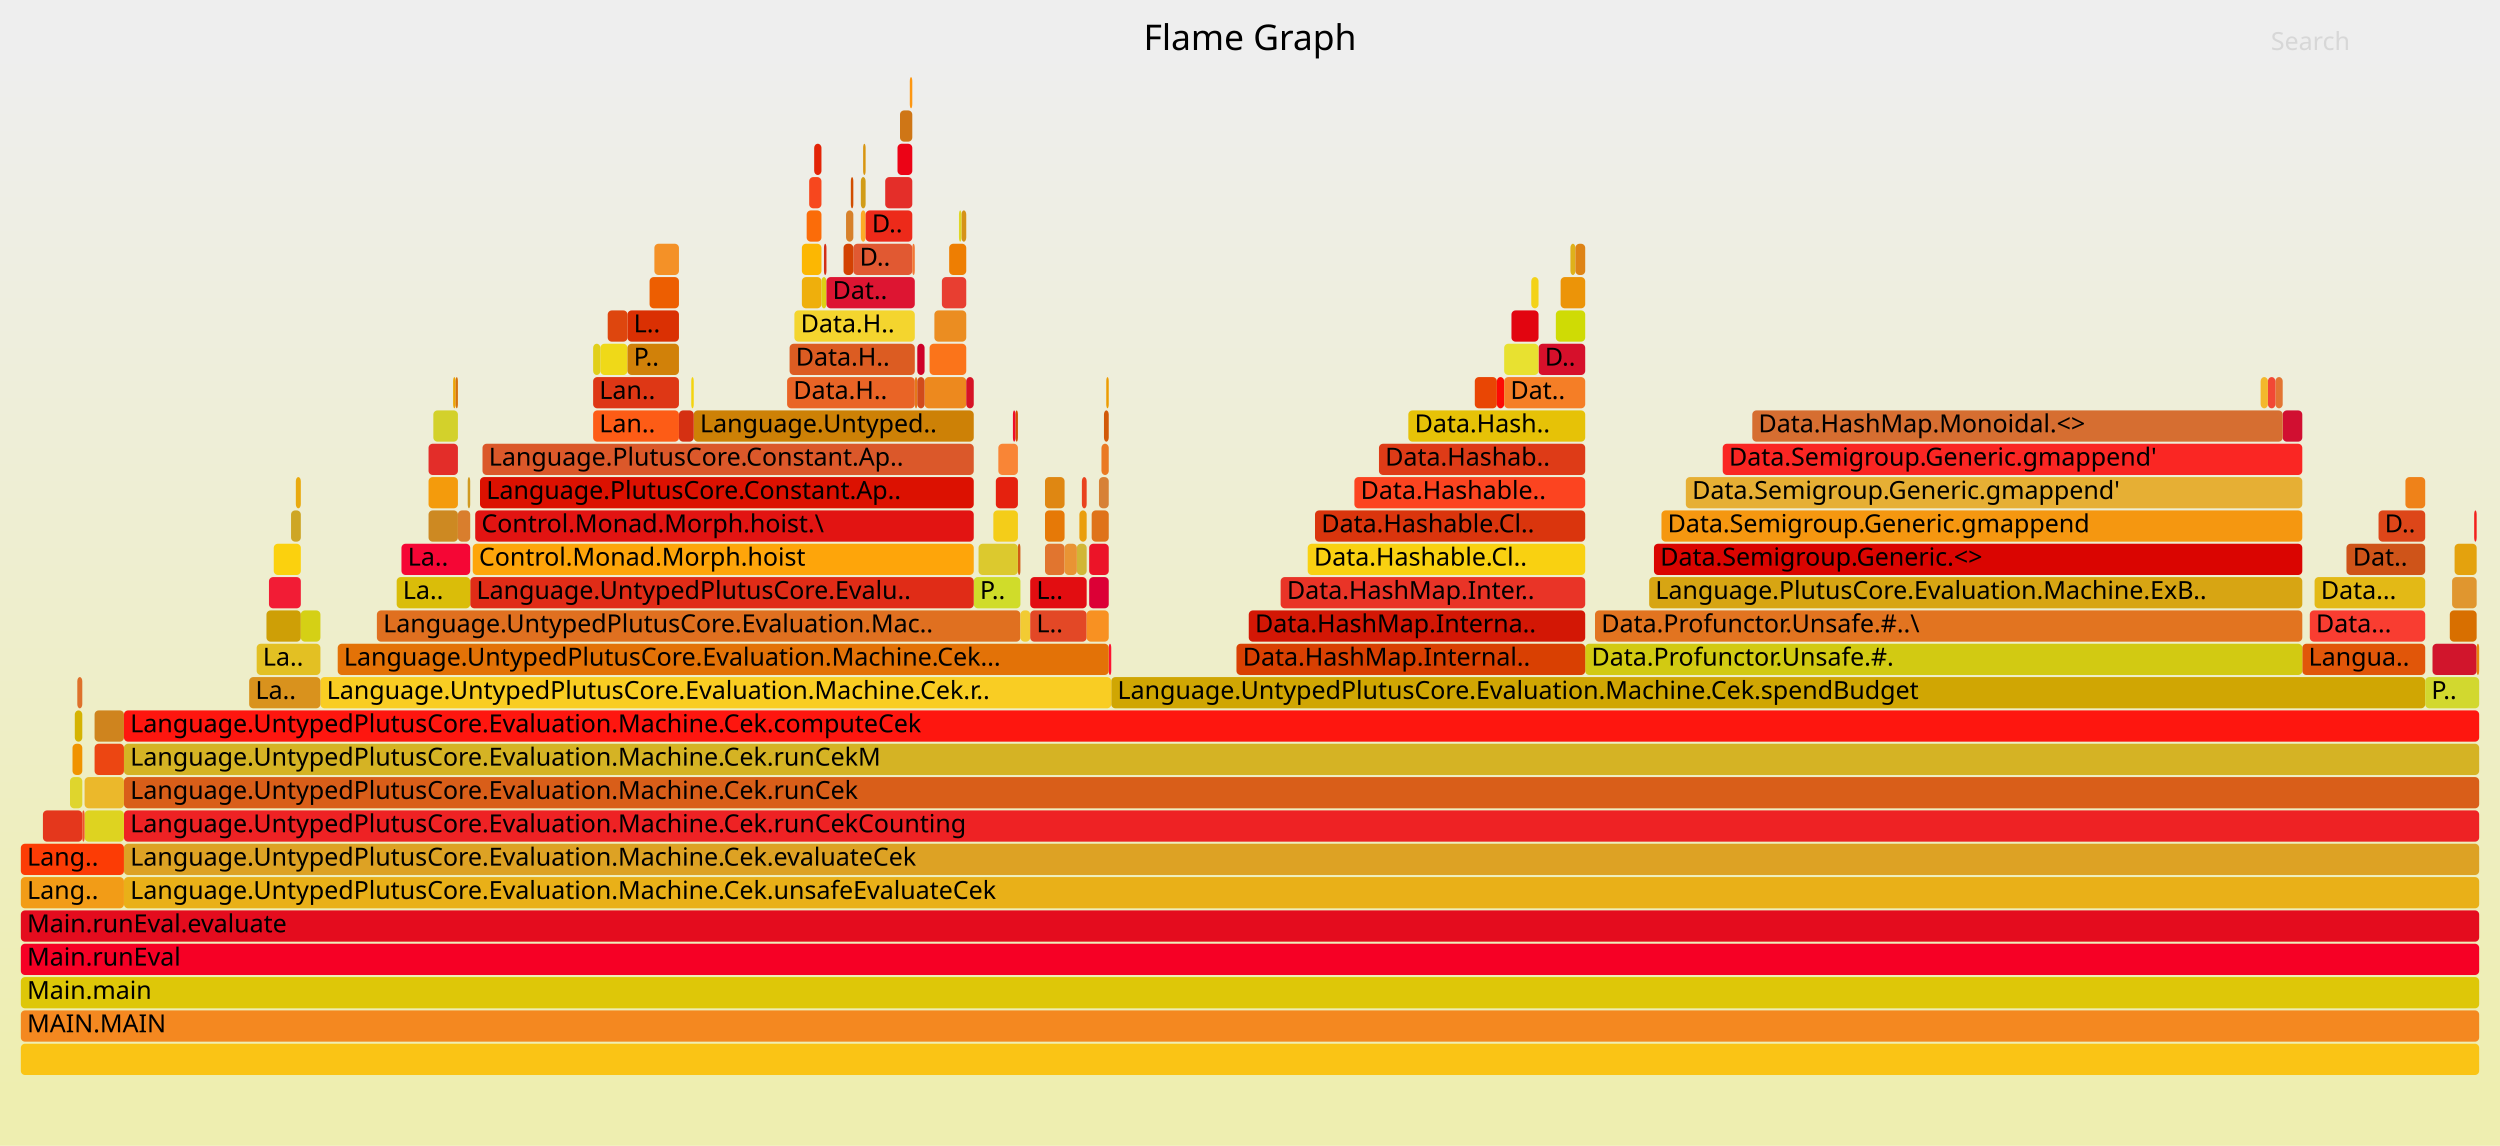
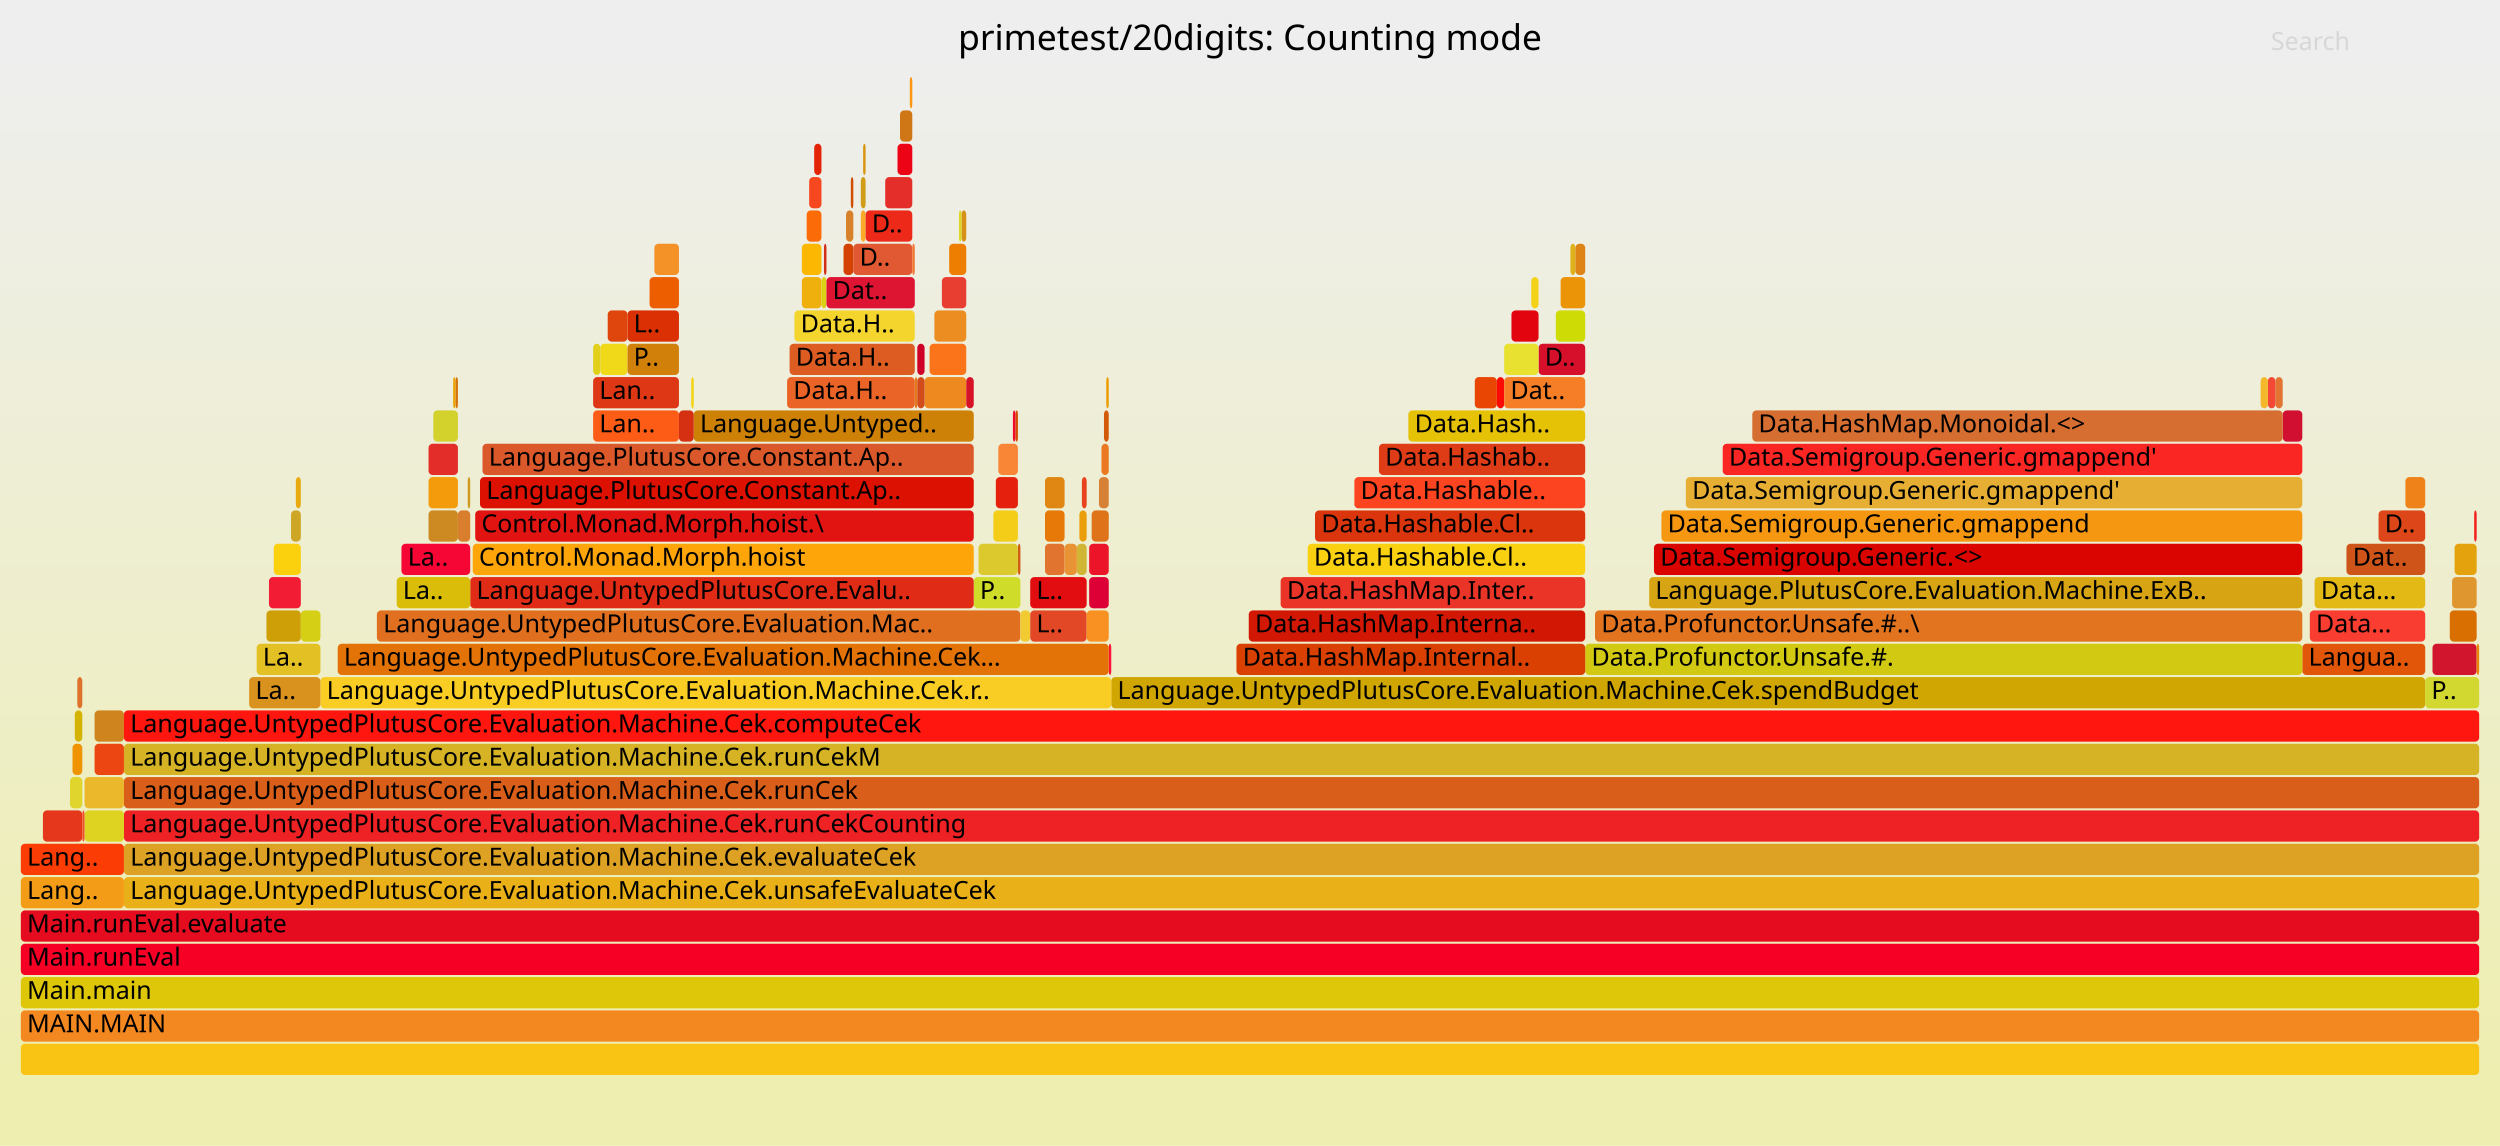
<svg xmlns="http://www.w3.org/2000/svg" version="1.1" width="1200" height="550" viewBox="0 0 1200 550">
  <defs>
    <linearGradient id="background" y1="0" y2="1" x1="0" x2="0">
      <stop stop-color="#eeeeee" offset="5%" />
      <stop stop-color="#eeeeb0" offset="95%" />
    </linearGradient>
  </defs>
  <style type="text/css">
	.func_g:hover { stroke:black; stroke-width:0.5; cursor:pointer; }
</style>
  <rect x="0.0" y="0" width="1200.0" height="550.0" fill="url(#background)" />
-   <text text-anchor="middle" x="600.00" y="24" font-size="17" font-family="Verdana" fill="rgb(0,0,0)">Flame Graph</text>
+   <text text-anchor="middle" x="600.00" y="24" font-size="17" font-family="Verdana" fill="rgb(0,0,0)">primetest/20digits: Counting mode</text>
  <text text-anchor="" x="10.00" y="533" font-size="12" font-family="Verdana" fill="rgb(0,0,0)" id="details"> </text>
  <text text-anchor="" x="10.00" y="24" font-size="12" font-family="Verdana" fill="rgb(0,0,0)" id="unzoom" style="opacity:0.0;cursor:pointer">Reset Zoom</text>
  <text text-anchor="" x="1090.00" y="24" font-size="12" font-family="Verdana" fill="rgb(0,0,0)" id="search" style="opacity:0.1;cursor:pointer">Search</text>
  <text text-anchor="" x="1090.00" y="533" font-size="12" font-family="Verdana" fill="rgb(0,0,0)" id="matched"> </text>
  <g class="func_g">
    <rect x="793.9" y="261" width="311.2" height="15.0" fill="rgb(218,5,1)" rx="2" ry="2" />
    <text text-anchor="" x="796.92" y="271.5" font-size="12" font-family="Verdana" fill="rgb(0,0,0)">Data.Semigroup.Generic.&lt;&gt;</text>
  </g>
  <g class="func_g">
    <rect x="379.0" y="165" width="60.1" height="15.0" fill="rgb(220,92,34)" rx="2" ry="2" />
    <text text-anchor="" x="381.97" y="175.5" font-size="12" font-family="Verdana" fill="rgb(0,0,0)">Data.H..</text>
  </g>
  <g class="func_g">
    <rect x="333.0" y="197" width="134.4" height="15.0" fill="rgb(205,129,6)" rx="2" ry="2" />
    <text text-anchor="" x="336.00" y="207.5" font-size="12" font-family="Verdana" fill="rgb(0,0,0)">Language.Untyped..</text>
  </g>
  <g class="func_g">
    <rect x="205.7" y="245" width="14.1" height="15.0" fill="rgb(205,137,34)" rx="2" ry="2" />
    <text text-anchor="" x="208.68" y="255.5" font-size="12" font-family="Verdana" fill="rgb(0,0,0)" />
  </g>
  <g class="func_g">
    <rect x="381.3" y="149" width="57.8" height="15.0" fill="rgb(244,213,46)" rx="2" ry="2" />
    <text text-anchor="" x="384.33" y="159.5" font-size="12" font-family="Verdana" fill="rgb(0,0,0)">Data.H..</text>
  </g>
  <g class="func_g">
    <rect x="35.9" y="341" width="3.6" height="15.0" fill="rgb(213,179,2)" rx="2" ry="2" />
    <text text-anchor="" x="38.93" y="351.5" font-size="12" font-family="Verdana" fill="rgb(0,0,0)" />
  </g>
  <g class="func_g">
    <rect x="388.4" y="85" width="5.9" height="15.0" fill="rgb(247,71,30)" rx="2" ry="2" />
    <text text-anchor="" x="391.40" y="95.5" font-size="12" font-family="Verdana" fill="rgb(0,0,0)" />
  </g>
  <g class="func_g">
    <rect x="533.4" y="325" width="630.7" height="15.0" fill="rgb(208,166,3)" rx="2" ry="2" />
    <text text-anchor="" x="536.40" y="335.5" font-size="12" font-family="Verdana" fill="rgb(0,0,0)">Language.UntypedPlutusCore.Evaluation.Machine.Cek.spendBudget</text>
  </g>
  <g class="func_g">
    <rect x="488.6" y="261" width="1.2" height="15.0" fill="rgb(209,92,21)" rx="2" ry="2" />
    <text text-anchor="" x="491.60" y="271.5" font-size="12" font-family="Verdana" fill="rgb(0,0,0)" />
  </g>
  <g class="func_g">
    <rect x="180.9" y="293" width="308.9" height="15.0" fill="rgb(224,112,32)" rx="2" ry="2" />
    <text text-anchor="" x="183.93" y="303.5" font-size="12" font-family="Verdana" fill="rgb(0,0,0)">Language.UntypedPlutusCore.Evaluation.Mac..</text>
  </g>
  <g class="func_g">
    <rect x="1105.1" y="309" width="59.0" height="15.0" fill="rgb(225,86,9)" rx="2" ry="2" />
    <text text-anchor="" x="1108.12" y="319.5" font-size="12" font-family="Verdana" fill="rgb(0,0,0)">Langua..</text>
  </g>
  <g class="func_g">
    <rect x="1095.7" y="197" width="9.4" height="15.0" fill="rgb(209,15,49)" rx="2" ry="2" />
    <text text-anchor="" x="1098.69" y="207.5" font-size="12" font-family="Verdana" fill="rgb(0,0,0)" />
  </g>
  <g class="func_g">
    <rect x="406.1" y="101" width="3.5" height="15.0" fill="rgb(215,129,43)" rx="2" ry="2" />
    <text text-anchor="" x="409.08" y="111.5" font-size="12" font-family="Verdana" fill="rgb(0,0,0)" />
  </g>
  <g class="func_g">
    <rect x="395.5" y="117" width="1.2" height="15.0" fill="rgb(211,47,23)" rx="2" ry="2" />
    <text text-anchor="" x="398.47" y="127.5" font-size="12" font-family="Verdana" fill="rgb(0,0,0)" />
  </g>
  <g class="func_g">
    <rect x="529.9" y="197" width="2.3" height="15.0" fill="rgb(210,89,8)" rx="2" ry="2" />
    <text text-anchor="" x="532.86" y="207.5" font-size="12" font-family="Verdana" fill="rgb(0,0,0)" />
  </g>
  <g class="func_g">
    <rect x="59.5" y="357" width="1130.5" height="15.0" fill="rgb(213,179,36)" rx="2" ry="2" />
    <text text-anchor="" x="62.51" y="367.5" font-size="12" font-family="Verdana" fill="rgb(0,0,0)">Language.UntypedPlutusCore.Evaluation.Machine.Cek.runCekM</text>
  </g>
  <g class="func_g">
    <rect x="797.5" y="245" width="307.6" height="15.0" fill="rgb(245,151,16)" rx="2" ry="2" />
    <text text-anchor="" x="800.45" y="255.5" font-size="12" font-family="Verdana" fill="rgb(0,0,0)">Data.Semigroup.Generic.gmappend</text>
  </g>
  <g class="func_g">
    <rect x="841.1" y="197" width="254.6" height="15.0" fill="rgb(214,110,49)" rx="2" ry="2" />
    <text text-anchor="" x="844.07" y="207.5" font-size="12" font-family="Verdana" fill="rgb(0,0,0)">Data.HashMap.Monoidal.&lt;&gt;</text>
  </g>
  <g class="func_g">
    <rect x="432.0" y="53" width="5.9" height="15.0" fill="rgb(207,118,22)" rx="2" ry="2" />
    <text text-anchor="" x="435.02" y="63.5" font-size="12" font-family="Verdana" fill="rgb(0,0,0)" />
  </g>
  <g class="func_g">
    <rect x="1178.2" y="261" width="10.6" height="15.0" fill="rgb(228,162,13)" rx="2" ry="2" />
    <text text-anchor="" x="1181.21" y="271.5" font-size="12" font-family="Verdana" fill="rgb(0,0,0)" />
  </g>
  <g class="func_g">
    <rect x="749.1" y="133" width="11.8" height="15.0" fill="rgb(236,148,8)" rx="2" ry="2" />
    <text text-anchor="" x="752.12" y="143.5" font-size="12" font-family="Verdana" fill="rgb(0,0,0)" />
  </g>
  <g class="func_g">
    <rect x="127.9" y="293" width="16.5" height="15.0" fill="rgb(206,159,6)" rx="2" ry="2" />
    <text text-anchor="" x="130.88" y="303.5" font-size="12" font-family="Verdana" fill="rgb(0,0,0)" />
  </g>
  <g class="func_g">
    <rect x="1175.9" y="293" width="12.9" height="15.0" fill="rgb(216,111,0)" rx="2" ry="2" />
    <text text-anchor="" x="1178.85" y="303.5" font-size="12" font-family="Verdana" fill="rgb(0,0,0)" />
  </g>
  <g class="func_g">
    <rect x="531.0" y="181" width="1.2" height="15.0" fill="rgb(236,156,2)" rx="2" ry="2" />
    <text text-anchor="" x="534.04" y="191.5" font-size="12" font-family="Verdana" fill="rgb(0,0,0)" />
  </g>
  <g class="func_g">
    <rect x="231.6" y="213" width="235.8" height="15.0" fill="rgb(219,88,42)" rx="2" ry="2" />
    <text text-anchor="" x="234.62" y="223.5" font-size="12" font-family="Verdana" fill="rgb(0,0,0)">Language.PlutusCore.Constant.Ap..</text>
  </g>
  <g class="func_g">
    <rect x="123.2" y="309" width="30.6" height="15.0" fill="rgb(227,192,35)" rx="2" ry="2" />
    <text text-anchor="" x="126.17" y="319.5" font-size="12" font-family="Verdana" fill="rgb(0,0,0)">La..</text>
  </g>
  <g class="func_g">
    <rect x="331.8" y="181" width="1.2" height="15.0" fill="rgb(243,212,15)" rx="2" ry="2" />
    <text text-anchor="" x="334.82" y="191.5" font-size="12" font-family="Verdana" fill="rgb(0,0,0)" />
  </g>
  <g class="func_g">
    <rect x="208.0" y="197" width="11.8" height="15.0" fill="rgb(211,209,43)" rx="2" ry="2" />
    <text text-anchor="" x="211.04" y="207.5" font-size="12" font-family="Verdana" fill="rgb(0,0,0)" />
  </g>
  <g class="func_g">
    <rect x="1164.1" y="325" width="25.9" height="15.0" fill="rgb(210,216,47)" rx="2" ry="2" />
    <text text-anchor="" x="1167.07" y="335.5" font-size="12" font-family="Verdana" fill="rgb(0,0,0)">P..</text>
  </g>
  <g class="func_g">
    <rect x="753.8" y="117" width="2.4" height="15.0" fill="rgb(223,177,26)" rx="2" ry="2" />
    <text text-anchor="" x="756.84" y="127.5" font-size="12" font-family="Verdana" fill="rgb(0,0,0)" />
  </g>
  <g class="func_g">
    <rect x="409.6" y="117" width="28.3" height="15.0" fill="rgb(225,89,50)" rx="2" ry="2" />
    <text text-anchor="" x="412.62" y="127.5" font-size="12" font-family="Verdana" fill="rgb(0,0,0)">D..</text>
  </g>
  <g class="func_g">
    <rect x="501.6" y="261" width="9.4" height="15.0" fill="rgb(225,117,47)" rx="2" ry="2" />
    <text text-anchor="" x="504.57" y="271.5" font-size="12" font-family="Verdana" fill="rgb(0,0,0)" />
  </g>
  <g class="func_g">
    <rect x="40.6" y="373" width="18.9" height="15.0" fill="rgb(235,184,43)" rx="2" ry="2" />
    <text text-anchor="" x="43.65" y="383.5" font-size="12" font-family="Verdana" fill="rgb(0,0,0)" />
  </g>
  <g class="func_g">
    <rect x="224.5" y="229" width="1.2" height="15.0" fill="rgb(208,154,32)" rx="2" ry="2" />
    <text text-anchor="" x="227.55" y="239.5" font-size="12" font-family="Verdana" fill="rgb(0,0,0)" />
  </g>
  <g class="func_g">
    <rect x="1108.7" y="293" width="55.4" height="15.0" fill="rgb(249,61,49)" rx="2" ry="2" />
    <text text-anchor="" x="1111.66" y="303.5" font-size="12" font-family="Verdana" fill="rgb(0,0,0)">Data...</text>
  </g>
  <g class="func_g">
    <rect x="59.5" y="389" width="1130.5" height="15.0" fill="rgb(238,34,36)" rx="2" ry="2" />
    <text text-anchor="" x="62.51" y="399.5" font-size="12" font-family="Verdana" fill="rgb(0,0,0)">Language.UntypedPlutusCore.Evaluation.Machine.Cek.runCekCounting</text>
  </g>
  <g class="func_g">
    <rect x="461.5" y="101" width="2.3" height="15.0" fill="rgb(214,146,24)" rx="2" ry="2" />
    <text text-anchor="" x="464.49" y="111.5" font-size="12" font-family="Verdana" fill="rgb(0,0,0)" />
  </g>
  <g class="func_g">
    <rect x="439.1" y="181" width="1.2" height="15.0" fill="rgb(228,120,26)" rx="2" ry="2" />
    <text text-anchor="" x="442.09" y="191.5" font-size="12" font-family="Verdana" fill="rgb(0,0,0)" />
  </g>
  <g class="func_g">
    <rect x="413.2" y="101" width="2.3" height="15.0" fill="rgb(252,171,40)" rx="2" ry="2" />
    <text text-anchor="" x="416.16" y="111.5" font-size="12" font-family="Verdana" fill="rgb(0,0,0)" />
  </g>
  <g class="func_g">
    <rect x="415.5" y="101" width="22.4" height="15.0" fill="rgb(237,42,26)" rx="2" ry="2" />
    <text text-anchor="" x="418.51" y="111.5" font-size="12" font-family="Verdana" fill="rgb(0,0,0)">D..</text>
  </g>
  <g class="func_g">
    <rect x="230.4" y="229" width="237.0" height="15.0" fill="rgb(220,17,1)" rx="2" ry="2" />
    <text text-anchor="" x="233.44" y="239.5" font-size="12" font-family="Verdana" fill="rgb(0,0,0)">Language.PlutusCore.Constant.Ap..</text>
  </g>
  <g class="func_g">
    <rect x="443.8" y="181" width="20.0" height="15.0" fill="rgb(237,137,30)" rx="2" ry="2" />
    <text text-anchor="" x="446.81" y="191.5" font-size="12" font-family="Verdana" fill="rgb(0,0,0)" />
  </g>
  <g class="func_g">
    <rect x="20.6" y="389" width="18.9" height="15.0" fill="rgb(228,55,28)" rx="2" ry="2" />
    <text text-anchor="" x="23.61" y="399.5" font-size="12" font-family="Verdana" fill="rgb(0,0,0)" />
  </g>
  <g class="func_g">
    <rect x="522.8" y="277" width="9.4" height="15.0" fill="rgb(220,0,54)" rx="2" ry="2" />
    <text text-anchor="" x="525.79" y="287.5" font-size="12" font-family="Verdana" fill="rgb(0,0,0)" />
  </g>
  <g class="func_g">
    <rect x="384.9" y="133" width="9.4" height="15.0" fill="rgb(239,175,12)" rx="2" ry="2" />
    <text text-anchor="" x="387.87" y="143.5" font-size="12" font-family="Verdana" fill="rgb(0,0,0)" />
  </g>
  <g class="func_g">
    <rect x="228.1" y="245" width="239.3" height="15.0" fill="rgb(226,20,18)" rx="2" ry="2" />
    <text text-anchor="" x="231.08" y="255.5" font-size="12" font-family="Verdana" fill="rgb(0,0,0)">Control.Monad.Morph.hoist.\</text>
  </g>
  <g class="func_g">
    <rect x="1092.2" y="181" width="3.5" height="15.0" fill="rgb(227,117,50)" rx="2" ry="2" />
    <text text-anchor="" x="1095.16" y="191.5" font-size="12" font-family="Verdana" fill="rgb(0,0,0)" />
  </g>
  <g class="func_g">
    <rect x="384.9" y="117" width="9.4" height="15.0" fill="rgb(252,183,2)" rx="2" ry="2" />
    <text text-anchor="" x="387.87" y="127.5" font-size="12" font-family="Verdana" fill="rgb(0,0,0)" />
  </g>
  <g class="func_g">
    <rect x="487.4" y="197" width="1.2" height="15.0" fill="rgb(210,75,1)" rx="2" ry="2" />
    <text text-anchor="" x="490.42" y="207.5" font-size="12" font-family="Verdana" fill="rgb(0,0,0)" />
  </g>
  <g class="func_g">
    <rect x="1167.6" y="309" width="21.2" height="15.0" fill="rgb(209,21,44)" rx="2" ry="2" />
    <text text-anchor="" x="1170.60" y="319.5" font-size="12" font-family="Verdana" fill="rgb(0,0,0)" />
  </g>
  <g class="func_g">
    <rect x="436.7" y="37" width="1.2" height="15.0" fill="rgb(253,151,18)" rx="2" ry="2" />
    <text text-anchor="" x="439.73" y="47.5" font-size="12" font-family="Verdana" fill="rgb(0,0,0)" />
  </g>
  <g class="func_g">
    <rect x="707.9" y="181" width="10.6" height="15.0" fill="rgb(233,70,4)" rx="2" ry="2" />
    <text text-anchor="" x="710.86" y="191.5" font-size="12" font-family="Verdana" fill="rgb(0,0,0)" />
  </g>
  <g class="func_g">
    <rect x="10.0" y="469" width="1180.0" height="15.0" fill="rgb(222,199,8)" rx="2" ry="2" />
    <text text-anchor="" x="13.00" y="479.5" font-size="12" font-family="Verdana" fill="rgb(0,0,0)">Main.main</text>
  </g>
  <g class="func_g">
    <rect x="791.6" y="277" width="313.5" height="15.0" fill="rgb(215,165,19)" rx="2" ry="2" />
    <text text-anchor="" x="794.56" y="287.5" font-size="12" font-family="Verdana" fill="rgb(0,0,0)">Language.PlutusCore.Evaluation.Machine.ExB..</text>
  </g>
  <g class="func_g">
    <rect x="738.5" y="165" width="22.4" height="15.0" fill="rgb(214,16,43)" rx="2" ry="2" />
    <text text-anchor="" x="741.51" y="175.5" font-size="12" font-family="Verdana" fill="rgb(0,0,0)">D..</text>
  </g>
  <g class="func_g">
    <rect x="676.0" y="197" width="84.9" height="15.0" fill="rgb(230,194,7)" rx="2" ry="2" />
    <text text-anchor="" x="679.03" y="207.5" font-size="12" font-family="Verdana" fill="rgb(0,0,0)">Data.Hash..</text>
  </g>
  <g class="func_g">
    <rect x="288.2" y="165" width="13.0" height="15.0" fill="rgb(239,217,24)" rx="2" ry="2" />
    <text text-anchor="" x="291.20" y="175.5" font-size="12" font-family="Verdana" fill="rgb(0,0,0)" />
  </g>
  <g class="func_g">
    <rect x="1187.6" y="245" width="1.2" height="15.0" fill="rgb(243,32,29)" rx="2" ry="2" />
    <text text-anchor="" x="1190.64" y="255.5" font-size="12" font-family="Verdana" fill="rgb(0,0,0)" />
  </g>
  <g class="func_g">
    <rect x="528.7" y="213" width="3.5" height="15.0" fill="rgb(234,121,34)" rx="2" ry="2" />
    <text text-anchor="" x="531.68" y="223.5" font-size="12" font-family="Verdana" fill="rgb(0,0,0)" />
  </g>
  <g class="func_g">
    <rect x="516.9" y="261" width="4.7" height="15.0" fill="rgb(209,182,54)" rx="2" ry="2" />
    <text text-anchor="" x="519.89" y="271.5" font-size="12" font-family="Verdana" fill="rgb(0,0,0)" />
  </g>
  <g class="func_g">
    <rect x="1188.8" y="309" width="1.2" height="15.0" fill="rgb(232,134,11)" rx="2" ry="2" />
    <text text-anchor="" x="1191.82" y="319.5" font-size="12" font-family="Verdana" fill="rgb(0,0,0)" />
  </g>
  <g class="func_g">
    <rect x="532.2" y="309" width="1.2" height="15.0" fill="rgb(254,18,50)" rx="2" ry="2" />
    <text text-anchor="" x="535.22" y="319.5" font-size="12" font-family="Verdana" fill="rgb(0,0,0)" />
  </g>
  <g class="func_g">
    <rect x="413.2" y="85" width="2.3" height="15.0" fill="rgb(209,156,24)" rx="2" ry="2" />
    <text text-anchor="" x="416.16" y="95.5" font-size="12" font-family="Verdana" fill="rgb(0,0,0)" />
  </g>
  <g class="func_g">
    <rect x="408.4" y="85" width="1.2" height="15.0" fill="rgb(209,78,0)" rx="2" ry="2" />
    <text text-anchor="" x="411.44" y="95.5" font-size="12" font-family="Verdana" fill="rgb(0,0,0)" />
  </g>
  <g class="func_g">
    <rect x="1177.0" y="277" width="11.8" height="15.0" fill="rgb(224,150,47)" rx="2" ry="2" />
    <text text-anchor="" x="1180.03" y="287.5" font-size="12" font-family="Verdana" fill="rgb(0,0,0)" />
  </g>
  <g class="func_g">
    <rect x="33.6" y="373" width="5.9" height="15.0" fill="rgb(223,213,45)" rx="2" ry="2" />
    <text text-anchor="" x="36.58" y="383.5" font-size="12" font-family="Verdana" fill="rgb(0,0,0)" />
  </g>
  <g class="func_g">
    <rect x="10.0" y="421" width="49.5" height="15.0" fill="rgb(242,156,23)" rx="2" ry="2" />
    <text text-anchor="" x="13.00" y="431.5" font-size="12" font-family="Verdana" fill="rgb(0,0,0)">Lang..</text>
  </g>
  <g class="func_g">
    <rect x="467.4" y="277" width="22.4" height="15.0" fill="rgb(208,220,42)" rx="2" ry="2" />
    <text text-anchor="" x="470.38" y="287.5" font-size="12" font-family="Verdana" fill="rgb(0,0,0)">P..</text>
  </g>
  <g class="func_g">
    <rect x="489.8" y="293" width="4.7" height="15.0" fill="rgb(242,203,51)" rx="2" ry="2" />
    <text text-anchor="" x="492.78" y="303.5" font-size="12" font-family="Verdana" fill="rgb(0,0,0)" />
  </g>
  <g class="func_g">
    <rect x="129.1" y="277" width="15.3" height="15.0" fill="rgb(242,28,53)" rx="2" ry="2" />
    <text text-anchor="" x="132.06" y="287.5" font-size="12" font-family="Verdana" fill="rgb(0,0,0)" />
  </g>
  <g class="func_g">
    <rect x="469.7" y="261" width="18.9" height="15.0" fill="rgb(220,201,46)" rx="2" ry="2" />
    <text text-anchor="" x="472.74" y="271.5" font-size="12" font-family="Verdana" fill="rgb(0,0,0)" />
  </g>
  <g class="func_g">
    <rect x="284.7" y="181" width="41.2" height="15.0" fill="rgb(222,55,21)" rx="2" ry="2" />
    <text text-anchor="" x="287.67" y="191.5" font-size="12" font-family="Verdana" fill="rgb(0,0,0)">Lan..</text>
  </g>
  <g class="func_g">
    <rect x="1111.0" y="277" width="53.1" height="15.0" fill="rgb(227,185,22)" rx="2" ry="2" />
    <text text-anchor="" x="1114.02" y="287.5" font-size="12" font-family="Verdana" fill="rgb(0,0,0)">Data...</text>
  </g>
  <g class="func_g">
    <rect x="826.9" y="213" width="278.2" height="15.0" fill="rgb(250,38,35)" rx="2" ry="2" />
    <text text-anchor="" x="829.92" y="223.5" font-size="12" font-family="Verdana" fill="rgb(0,0,0)">Data.Semigroup.Generic.gmappend'</text>
  </g>
  <g class="func_g">
    <rect x="162.1" y="309" width="370.1" height="15.0" fill="rgb(227,114,7)" rx="2" ry="2" />
    <text text-anchor="" x="165.07" y="319.5" font-size="12" font-family="Verdana" fill="rgb(0,0,0)">Language.UntypedPlutusCore.Evaluation.Machine.Cek...</text>
  </g>
  <g class="func_g">
    <rect x="142.0" y="229" width="2.4" height="15.0" fill="rgb(233,170,15)" rx="2" ry="2" />
    <text text-anchor="" x="145.03" y="239.5" font-size="12" font-family="Verdana" fill="rgb(0,0,0)" />
  </g>
  <g class="func_g">
    <rect x="153.8" y="325" width="379.6" height="15.0" fill="rgb(249,205,35)" rx="2" ry="2" />
    <text text-anchor="" x="156.82" y="335.5" font-size="12" font-family="Verdana" fill="rgb(0,0,0)">Language.UntypedPlutusCore.Evaluation.Machine.Cek.r..</text>
  </g>
  <g class="func_g">
    <rect x="394.3" y="133" width="2.4" height="15.0" fill="rgb(221,209,21)" rx="2" ry="2" />
    <text text-anchor="" x="397.30" y="143.5" font-size="12" font-family="Verdana" fill="rgb(0,0,0)" />
  </g>
  <g class="func_g">
    <rect x="1154.6" y="229" width="9.5" height="15.0" fill="rgb(239,130,25)" rx="2" ry="2" />
    <text text-anchor="" x="1157.64" y="239.5" font-size="12" font-family="Verdana" fill="rgb(0,0,0)" />
  </g>
  <g class="func_g">
    <rect x="756.2" y="117" width="4.7" height="15.0" fill="rgb(222,131,21)" rx="2" ry="2" />
    <text text-anchor="" x="759.19" y="127.5" font-size="12" font-family="Verdana" fill="rgb(0,0,0)" />
  </g>
  <g class="func_g">
    <rect x="479.2" y="213" width="9.4" height="15.0" fill="rgb(249,133,54)" rx="2" ry="2" />
    <text text-anchor="" x="482.17" y="223.5" font-size="12" font-family="Verdana" fill="rgb(0,0,0)" />
  </g>
  <g class="func_g">
    <rect x="144.4" y="293" width="9.4" height="15.0" fill="rgb(213,208,21)" rx="2" ry="2" />
    <text text-anchor="" x="147.39" y="303.5" font-size="12" font-family="Verdana" fill="rgb(0,0,0)" />
  </g>
  <g class="func_g">
    <rect x="765.6" y="293" width="339.5" height="15.0" fill="rgb(226,116,32)" rx="2" ry="2" />
    <text text-anchor="" x="768.62" y="303.5" font-size="12" font-family="Verdana" fill="rgb(0,0,0)">Data.Profunctor.Unsafe.#..\</text>
  </g>
  <g class="func_g">
    <rect x="45.4" y="341" width="14.1" height="15.0" fill="rgb(207,132,30)" rx="2" ry="2" />
    <text text-anchor="" x="48.36" y="351.5" font-size="12" font-family="Verdana" fill="rgb(0,0,0)" />
  </g>
  <g class="func_g">
    <rect x="476.8" y="245" width="11.8" height="15.0" fill="rgb(244,205,25)" rx="2" ry="2" />
    <text text-anchor="" x="479.81" y="255.5" font-size="12" font-family="Verdana" fill="rgb(0,0,0)" />
  </g>
  <g class="func_g">
    <rect x="119.6" y="325" width="34.2" height="15.0" fill="rgb(217,146,29)" rx="2" ry="2" />
    <text text-anchor="" x="122.63" y="335.5" font-size="12" font-family="Verdana" fill="rgb(0,0,0)">La..</text>
  </g>
  <g class="func_g">
    <rect x="1088.6" y="181" width="3.6" height="15.0" fill="rgb(242,72,53)" rx="2" ry="2" />
    <text text-anchor="" x="1091.62" y="191.5" font-size="12" font-family="Verdana" fill="rgb(0,0,0)" />
  </g>
  <g class="func_g">
    <rect x="314.1" y="117" width="11.8" height="15.0" fill="rgb(244,145,39)" rx="2" ry="2" />
    <text text-anchor="" x="317.14" y="127.5" font-size="12" font-family="Verdana" fill="rgb(0,0,0)" />
  </g>
  <g class="func_g">
    <rect x="631.2" y="245" width="129.7" height="15.0" fill="rgb(218,53,13)" rx="2" ry="2" />
    <text text-anchor="" x="634.24" y="255.5" font-size="12" font-family="Verdana" fill="rgb(0,0,0)">Data.Hashable.Cl..</text>
  </g>
  <g class="func_g">
    <rect x="37.1" y="325" width="2.4" height="15.0" fill="rgb(222,113,43)" rx="2" ry="2" />
    <text text-anchor="" x="40.11" y="335.5" font-size="12" font-family="Verdana" fill="rgb(0,0,0)" />
  </g>
  <g class="func_g">
    <rect x="284.7" y="197" width="41.2" height="15.0" fill="rgb(253,92,22)" rx="2" ry="2" />
    <text text-anchor="" x="287.67" y="207.5" font-size="12" font-family="Verdana" fill="rgb(0,0,0)">Lan..</text>
  </g>
  <g class="func_g">
    <rect x="718.5" y="181" width="3.5" height="15.0" fill="rgb(252,10,5)" rx="2" ry="2" />
    <text text-anchor="" x="721.47" y="191.5" font-size="12" font-family="Verdana" fill="rgb(0,0,0)" />
  </g>
  <g class="func_g">
    <rect x="446.2" y="165" width="17.6" height="15.0" fill="rgb(251,116,26)" rx="2" ry="2" />
    <text text-anchor="" x="449.16" y="175.5" font-size="12" font-family="Verdana" fill="rgb(0,0,0)" />
  </g>
  <g class="func_g">
    <rect x="614.7" y="277" width="146.2" height="15.0" fill="rgb(233,52,39)" rx="2" ry="2" />
    <text text-anchor="" x="617.74" y="287.5" font-size="12" font-family="Verdana" fill="rgb(0,0,0)">Data.HashMap.Inter..</text>
  </g>
  <g class="func_g">
    <rect x="1141.7" y="245" width="22.4" height="15.0" fill="rgb(221,70,25)" rx="2" ry="2" />
    <text text-anchor="" x="1144.67" y="255.5" font-size="12" font-family="Verdana" fill="rgb(0,0,0)">D..</text>
  </g>
  <g class="func_g">
    <rect x="45.4" y="357" width="14.1" height="15.0" fill="rgb(236,70,18)" rx="2" ry="2" />
    <text text-anchor="" x="48.36" y="367.5" font-size="12" font-family="Verdana" fill="rgb(0,0,0)" />
  </g>
  <g class="func_g">
    <rect x="404.9" y="117" width="4.7" height="15.0" fill="rgb(211,66,3)" rx="2" ry="2" />
    <text text-anchor="" x="407.91" y="127.5" font-size="12" font-family="Verdana" fill="rgb(0,0,0)" />
  </g>
  <g class="func_g">
    <rect x="725.5" y="149" width="13.0" height="15.0" fill="rgb(226,5,16)" rx="2" ry="2" />
    <text text-anchor="" x="728.54" y="159.5" font-size="12" font-family="Verdana" fill="rgb(0,0,0)" />
  </g>
  <g class="func_g">
    <rect x="377.8" y="181" width="61.3" height="15.0" fill="rgb(233,100,38)" rx="2" ry="2" />
    <text text-anchor="" x="380.79" y="191.5" font-size="12" font-family="Verdana" fill="rgb(0,0,0)">Data.H..</text>
  </g>
  <g class="func_g">
    <rect x="735.0" y="133" width="3.5" height="15.0" fill="rgb(243,210,24)" rx="2" ry="2" />
    <text text-anchor="" x="737.98" y="143.5" font-size="12" font-family="Verdana" fill="rgb(0,0,0)" />
  </g>
  <g class="func_g">
    <rect x="661.9" y="213" width="99.0" height="15.0" fill="rgb(222,59,23)" rx="2" ry="2" />
    <text text-anchor="" x="664.89" y="223.5" font-size="12" font-family="Verdana" fill="rgb(0,0,0)">Data.Hashab..</text>
  </g>
  <g class="func_g">
    <rect x="440.3" y="165" width="3.5" height="15.0" fill="rgb(206,0,40)" rx="2" ry="2" />
    <text text-anchor="" x="443.27" y="175.5" font-size="12" font-family="Verdana" fill="rgb(0,0,0)" />
  </g>
  <g class="func_g">
    <rect x="59.5" y="373" width="1130.5" height="15.0" fill="rgb(217,94,25)" rx="2" ry="2" />
    <text text-anchor="" x="62.51" y="383.5" font-size="12" font-family="Verdana" fill="rgb(0,0,0)">Language.UntypedPlutusCore.Evaluation.Machine.Cek.runCek</text>
  </g>
  <g class="func_g">
    <rect x="325.9" y="197" width="7.1" height="15.0" fill="rgb(213,48,18)" rx="2" ry="2" />
    <text text-anchor="" x="328.92" y="207.5" font-size="12" font-family="Verdana" fill="rgb(0,0,0)" />
  </g>
  <g class="func_g">
    <rect x="494.5" y="293" width="27.1" height="15.0" fill="rgb(227,72,38)" rx="2" ry="2" />
    <text text-anchor="" x="497.50" y="303.5" font-size="12" font-family="Verdana" fill="rgb(0,0,0)">L..</text>
  </g>
  <g class="func_g">
    <rect x="301.2" y="165" width="24.7" height="15.0" fill="rgb(209,129,9)" rx="2" ry="2" />
    <text text-anchor="" x="304.17" y="175.5" font-size="12" font-family="Verdana" fill="rgb(0,0,0)">P..</text>
  </g>
  <g class="func_g">
    <rect x="518.1" y="245" width="3.5" height="15.0" fill="rgb(234,158,12)" rx="2" ry="2" />
    <text text-anchor="" x="521.07" y="255.5" font-size="12" font-family="Verdana" fill="rgb(0,0,0)" />
  </g>
  <g class="func_g">
    <rect x="511.0" y="261" width="5.9" height="15.0" fill="rgb(233,148,52)" rx="2" ry="2" />
    <text text-anchor="" x="514.00" y="271.5" font-size="12" font-family="Verdana" fill="rgb(0,0,0)" />
  </g>
  <g class="func_g">
    <rect x="501.6" y="229" width="9.4" height="15.0" fill="rgb(223,135,18)" rx="2" ry="2" />
    <text text-anchor="" x="504.57" y="239.5" font-size="12" font-family="Verdana" fill="rgb(0,0,0)" />
  </g>
  <g class="func_g">
    <rect x="301.2" y="149" width="24.7" height="15.0" fill="rgb(218,48,3)" rx="2" ry="2" />
    <text text-anchor="" x="304.17" y="159.5" font-size="12" font-family="Verdana" fill="rgb(0,0,0)">L..</text>
  </g>
  <g class="func_g">
    <rect x="311.8" y="133" width="14.1" height="15.0" fill="rgb(237,94,1)" rx="2" ry="2" />
    <text text-anchor="" x="314.78" y="143.5" font-size="12" font-family="Verdana" fill="rgb(0,0,0)" />
  </g>
  <g class="func_g">
    <rect x="217.5" y="181" width="1.2" height="15.0" fill="rgb(236,164,4)" rx="2" ry="2" />
    <text text-anchor="" x="220.47" y="191.5" font-size="12" font-family="Verdana" fill="rgb(0,0,0)" />
  </g>
  <g class="func_g">
    <rect x="424.9" y="85" width="13.0" height="15.0" fill="rgb(228,46,41)" rx="2" ry="2" />
    <text text-anchor="" x="427.95" y="95.5" font-size="12" font-family="Verdana" fill="rgb(0,0,0)" />
  </g>
  <g class="func_g">
    <rect x="599.4" y="293" width="161.5" height="15.0" fill="rgb(211,23,5)" rx="2" ry="2" />
    <text text-anchor="" x="602.41" y="303.5" font-size="12" font-family="Verdana" fill="rgb(0,0,0)">Data.HashMap.Interna..</text>
  </g>
  <g class="func_g">
    <rect x="430.8" y="69" width="7.1" height="15.0" fill="rgb(236,3,22)" rx="2" ry="2" />
    <text text-anchor="" x="433.84" y="79.5" font-size="12" font-family="Verdana" fill="rgb(0,0,0)" />
  </g>
  <g class="func_g">
    <rect x="627.7" y="261" width="133.2" height="15.0" fill="rgb(249,209,17)" rx="2" ry="2" />
    <text text-anchor="" x="630.70" y="271.5" font-size="12" font-family="Verdana" fill="rgb(0,0,0)">Data.Hashable.Cl..</text>
  </g>
  <g class="func_g">
    <rect x="10.0" y="453" width="1180.0" height="15.0" fill="rgb(246,0,37)" rx="2" ry="2" />
    <text text-anchor="" x="13.00" y="463.5" font-size="12" font-family="Verdana" fill="rgb(0,0,0)">Main.runEval</text>
  </g>
  <g class="func_g">
    <rect x="219.8" y="245" width="5.9" height="15.0" fill="rgb(217,126,45)" rx="2" ry="2" />
    <text text-anchor="" x="222.83" y="255.5" font-size="12" font-family="Verdana" fill="rgb(0,0,0)" />
  </g>
  <g class="func_g">
    <rect x="722.0" y="181" width="38.9" height="15.0" fill="rgb(245,126,38)" rx="2" ry="2" />
    <text text-anchor="" x="725.01" y="191.5" font-size="12" font-family="Verdana" fill="rgb(0,0,0)">Dat..</text>
  </g>
  <g class="func_g">
    <rect x="1126.3" y="261" width="37.8" height="15.0" fill="rgb(207,84,25)" rx="2" ry="2" />
    <text text-anchor="" x="1129.34" y="271.5" font-size="12" font-family="Verdana" fill="rgb(0,0,0)">Dat..</text>
  </g>
  <g class="func_g">
    <rect x="522.8" y="261" width="9.4" height="15.0" fill="rgb(236,20,40)" rx="2" ry="2" />
    <text text-anchor="" x="525.79" y="271.5" font-size="12" font-family="Verdana" fill="rgb(0,0,0)" />
  </g>
  <g class="func_g">
    <rect x="448.5" y="149" width="15.3" height="15.0" fill="rgb(235,141,33)" rx="2" ry="2" />
    <text text-anchor="" x="451.52" y="159.5" font-size="12" font-family="Verdana" fill="rgb(0,0,0)" />
  </g>
  <g class="func_g">
    <rect x="225.7" y="277" width="241.7" height="15.0" fill="rgb(224,44,23)" rx="2" ry="2" />
    <text text-anchor="" x="228.72" y="287.5" font-size="12" font-family="Verdana" fill="rgb(0,0,0)">Language.UntypedPlutusCore.Evalu..</text>
  </g>
  <g class="func_g">
    <rect x="387.2" y="101" width="7.1" height="15.0" fill="rgb(251,108,9)" rx="2" ry="2" />
    <text text-anchor="" x="390.22" y="111.5" font-size="12" font-family="Verdana" fill="rgb(0,0,0)" />
  </g>
  <g class="func_g">
    <rect x="650.1" y="229" width="110.8" height="15.0" fill="rgb(252,68,32)" rx="2" ry="2" />
    <text text-anchor="" x="653.10" y="239.5" font-size="12" font-family="Verdana" fill="rgb(0,0,0)">Data.Hashable..</text>
  </g>
  <g class="func_g">
    <rect x="10.0" y="405" width="49.5" height="15.0" fill="rgb(252,60,5)" rx="2" ry="2" />
    <text text-anchor="" x="13.00" y="415.5" font-size="12" font-family="Verdana" fill="rgb(0,0,0)">Lang..</text>
  </g>
  <g class="func_g">
    <rect x="192.7" y="261" width="33.0" height="15.0" fill="rgb(245,6,53)" rx="2" ry="2" />
    <text text-anchor="" x="195.72" y="271.5" font-size="12" font-family="Verdana" fill="rgb(0,0,0)">La..</text>
  </g>
  <g class="func_g">
    <rect x="494.5" y="277" width="27.1" height="15.0" fill="rgb(226,13,17)" rx="2" ry="2" />
    <text text-anchor="" x="497.50" y="287.5" font-size="12" font-family="Verdana" fill="rgb(0,0,0)">L..</text>
  </g>
  <g class="func_g">
    <rect x="521.6" y="293" width="10.6" height="15.0" fill="rgb(248,145,34)" rx="2" ry="2" />
    <text text-anchor="" x="524.61" y="303.5" font-size="12" font-family="Verdana" fill="rgb(0,0,0)" />
  </g>
  <g class="func_g">
    <rect x="519.3" y="229" width="2.3" height="15.0" fill="rgb(233,66,30)" rx="2" ry="2" />
    <text text-anchor="" x="522.25" y="239.5" font-size="12" font-family="Verdana" fill="rgb(0,0,0)" />
  </g>
  <g class="func_g">
    <rect x="59.5" y="421" width="1130.5" height="15.0" fill="rgb(233,176,24)" rx="2" ry="2" />
    <text text-anchor="" x="62.51" y="431.5" font-size="12" font-family="Verdana" fill="rgb(0,0,0)">Language.UntypedPlutusCore.Evaluation.Machine.Cek.unsafeEvaluateCek</text>
  </g>
  <g class="func_g">
    <rect x="284.7" y="165" width="3.5" height="15.0" fill="rgb(225,207,26)" rx="2" ry="2" />
    <text text-anchor="" x="287.67" y="175.5" font-size="12" font-family="Verdana" fill="rgb(0,0,0)" />
  </g>
  <g class="func_g">
    <rect x="722.0" y="165" width="16.5" height="15.0" fill="rgb(232,225,48)" rx="2" ry="2" />
    <text text-anchor="" x="725.01" y="175.5" font-size="12" font-family="Verdana" fill="rgb(0,0,0)" />
  </g>
  <g class="func_g">
    <rect x="131.4" y="261" width="13.0" height="15.0" fill="rgb(251,209,14)" rx="2" ry="2" />
    <text text-anchor="" x="134.42" y="271.5" font-size="12" font-family="Verdana" fill="rgb(0,0,0)" />
  </g>
  <g class="func_g">
    <rect x="59.5" y="341" width="1130.5" height="15.0" fill="rgb(254,22,15)" rx="2" ry="2" />
    <text text-anchor="" x="62.51" y="351.5" font-size="12" font-family="Verdana" fill="rgb(0,0,0)">Language.UntypedPlutusCore.Evaluation.Machine.Cek.computeCek</text>
  </g>
  <g class="func_g">
    <rect x="34.8" y="357" width="4.7" height="15.0" fill="rgb(240,147,0)" rx="2" ry="2" />
    <text text-anchor="" x="37.76" y="367.5" font-size="12" font-family="Verdana" fill="rgb(0,0,0)" />
  </g>
  <g class="func_g">
    <rect x="205.7" y="213" width="14.1" height="15.0" fill="rgb(227,45,41)" rx="2" ry="2" />
    <text text-anchor="" x="208.68" y="223.5" font-size="12" font-family="Verdana" fill="rgb(0,0,0)" />
  </g>
  <g class="func_g">
    <rect x="527.5" y="229" width="4.7" height="15.0" fill="rgb(215,129,54)" rx="2" ry="2" />
    <text text-anchor="" x="530.50" y="239.5" font-size="12" font-family="Verdana" fill="rgb(0,0,0)" />
  </g>
  <g class="func_g">
    <rect x="760.9" y="309" width="344.2" height="15.0" fill="rgb(210,202,18)" rx="2" ry="2" />
    <text text-anchor="" x="763.91" y="319.5" font-size="12" font-family="Verdana" fill="rgb(0,0,0)">Data.Profunctor.Unsafe.#.</text>
  </g>
  <g class="func_g">
    <rect x="593.5" y="309" width="167.4" height="15.0" fill="rgb(217,64,2)" rx="2" ry="2" />
    <text text-anchor="" x="596.52" y="319.5" font-size="12" font-family="Verdana" fill="rgb(0,0,0)">Data.HashMap.Internal..</text>
  </g>
  <g class="func_g">
    <rect x="437.9" y="117" width="1.2" height="15.0" fill="rgb(243,119,53)" rx="2" ry="2" />
    <text text-anchor="" x="440.91" y="127.5" font-size="12" font-family="Verdana" fill="rgb(0,0,0)" />
  </g>
  <g class="func_g">
    <rect x="10.0" y="485" width="1180.0" height="15.0" fill="rgb(244,136,32)" rx="2" ry="2" />
    <text text-anchor="" x="13.00" y="495.5" font-size="12" font-family="Verdana" fill="rgb(0,0,0)">MAIN.MAIN</text>
  </g>
  <g class="func_g">
    <rect x="40.6" y="389" width="18.9" height="15.0" fill="rgb(222,211,32)" rx="2" ry="2" />
    <text text-anchor="" x="43.65" y="399.5" font-size="12" font-family="Verdana" fill="rgb(0,0,0)" />
  </g>
  <g class="func_g">
    <rect x="463.8" y="181" width="3.6" height="15.0" fill="rgb(214,19,38)" rx="2" ry="2" />
    <text text-anchor="" x="466.85" y="191.5" font-size="12" font-family="Verdana" fill="rgb(0,0,0)" />
  </g>
  <g class="func_g">
    <rect x="39.5" y="389" width="1.1" height="15.0" fill="rgb(238,85,44)" rx="2" ry="2" />
    <text text-anchor="" x="42.47" y="399.5" font-size="12" font-family="Verdana" fill="rgb(0,0,0)" />
  </g>
  <g class="func_g">
    <rect x="205.7" y="229" width="14.1" height="15.0" fill="rgb(244,155,12)" rx="2" ry="2" />
    <text text-anchor="" x="208.68" y="239.5" font-size="12" font-family="Verdana" fill="rgb(0,0,0)" />
  </g>
  <g class="func_g">
    <rect x="291.7" y="149" width="9.5" height="15.0" fill="rgb(222,70,14)" rx="2" ry="2" />
    <text text-anchor="" x="294.74" y="159.5" font-size="12" font-family="Verdana" fill="rgb(0,0,0)" />
  </g>
  <g class="func_g">
    <rect x="414.3" y="69" width="1.2" height="15.0" fill="rgb(216,149,16)" rx="2" ry="2" />
    <text text-anchor="" x="417.34" y="79.5" font-size="12" font-family="Verdana" fill="rgb(0,0,0)" />
  </g>
  <g class="func_g">
    <rect x="190.4" y="277" width="35.3" height="15.0" fill="rgb(218,189,9)" rx="2" ry="2" />
    <text text-anchor="" x="193.36" y="287.5" font-size="12" font-family="Verdana" fill="rgb(0,0,0)">La..</text>
  </g>
  <g class="func_g">
    <rect x="10.0" y="437" width="1180.0" height="15.0" fill="rgb(228,12,30)" rx="2" ry="2" />
    <text text-anchor="" x="13.00" y="447.5" font-size="12" font-family="Verdana" fill="rgb(0,0,0)">Main.runEval.evaluate</text>
  </g>
  <g class="func_g">
    <rect x="390.8" y="69" width="3.5" height="15.0" fill="rgb(227,36,7)" rx="2" ry="2" />
    <text text-anchor="" x="393.76" y="79.5" font-size="12" font-family="Verdana" fill="rgb(0,0,0)" />
  </g>
  <g class="func_g">
    <rect x="440.3" y="181" width="3.5" height="15.0" fill="rgb(209,75,27)" rx="2" ry="2" />
    <text text-anchor="" x="443.27" y="191.5" font-size="12" font-family="Verdana" fill="rgb(0,0,0)" />
  </g>
  <g class="func_g">
    <rect x="455.6" y="117" width="8.2" height="15.0" fill="rgb(238,126,2)" rx="2" ry="2" />
    <text text-anchor="" x="458.59" y="127.5" font-size="12" font-family="Verdana" fill="rgb(0,0,0)" />
  </g>
  <g class="func_g">
    <rect x="746.8" y="149" width="14.1" height="15.0" fill="rgb(207,219,5)" rx="2" ry="2" />
    <text text-anchor="" x="749.76" y="159.5" font-size="12" font-family="Verdana" fill="rgb(0,0,0)" />
  </g>
  <g class="func_g">
    <rect x="501.6" y="245" width="9.4" height="15.0" fill="rgb(230,121,7)" rx="2" ry="2" />
    <text text-anchor="" x="504.57" y="255.5" font-size="12" font-family="Verdana" fill="rgb(0,0,0)" />
  </g>
  <g class="func_g">
    <rect x="218.7" y="181" width="1.1" height="15.0" fill="rgb(212,113,13)" rx="2" ry="2" />
    <text text-anchor="" x="221.65" y="191.5" font-size="12" font-family="Verdana" fill="rgb(0,0,0)" />
  </g>
  <g class="func_g">
    <rect x="452.1" y="133" width="11.7" height="15.0" fill="rgb(232,62,49)" rx="2" ry="2" />
    <text text-anchor="" x="455.06" y="143.5" font-size="12" font-family="Verdana" fill="rgb(0,0,0)" />
  </g>
  <g class="func_g">
    <rect x="486.2" y="197" width="1.2" height="15.0" fill="rgb(241,11,40)" rx="2" ry="2" />
    <text text-anchor="" x="489.24" y="207.5" font-size="12" font-family="Verdana" fill="rgb(0,0,0)" />
  </g>
  <g class="func_g">
    <rect x="10.0" y="501" width="1180.0" height="15.0" fill="rgb(250,196,21)" rx="2" ry="2" />
    <text text-anchor="" x="13.00" y="511.5" font-size="12" font-family="Verdana" fill="rgb(0,0,0)" />
  </g>
  <g class="func_g">
    <rect x="478.0" y="229" width="10.6" height="15.0" fill="rgb(229,33,14)" rx="2" ry="2" />
    <text text-anchor="" x="480.99" y="239.5" font-size="12" font-family="Verdana" fill="rgb(0,0,0)" />
  </g>
  <g class="func_g">
    <rect x="59.5" y="405" width="1130.5" height="15.0" fill="rgb(221,162,36)" rx="2" ry="2" />
    <text text-anchor="" x="62.51" y="415.5" font-size="12" font-family="Verdana" fill="rgb(0,0,0)">Language.UntypedPlutusCore.Evaluation.Machine.Cek.evaluateCek</text>
  </g>
  <g class="func_g">
    <rect x="524.0" y="245" width="8.2" height="15.0" fill="rgb(223,115,25)" rx="2" ry="2" />
    <text text-anchor="" x="526.97" y="255.5" font-size="12" font-family="Verdana" fill="rgb(0,0,0)" />
  </g>
  <g class="func_g">
    <rect x="139.7" y="245" width="4.7" height="15.0" fill="rgb(206,166,37)" rx="2" ry="2" />
    <text text-anchor="" x="142.67" y="255.5" font-size="12" font-family="Verdana" fill="rgb(0,0,0)" />
  </g>
  <g class="func_g">
    <rect x="226.9" y="261" width="240.5" height="15.0" fill="rgb(254,165,10)" rx="2" ry="2" />
    <text text-anchor="" x="229.90" y="271.5" font-size="12" font-family="Verdana" fill="rgb(0,0,0)">Control.Monad.Morph.hoist</text>
  </g>
  <g class="func_g">
    <rect x="809.2" y="229" width="295.9" height="15.0" fill="rgb(230,175,52)" rx="2" ry="2" />
    <text text-anchor="" x="812.24" y="239.5" font-size="12" font-family="Verdana" fill="rgb(0,0,0)">Data.Semigroup.Generic.gmappend'</text>
  </g>
  <g class="func_g">
    <rect x="396.7" y="133" width="42.4" height="15.0" fill="rgb(221,21,50)" rx="2" ry="2" />
    <text text-anchor="" x="399.65" y="143.5" font-size="12" font-family="Verdana" fill="rgb(0,0,0)">Dat..</text>
  </g>
  <g class="func_g">
    <rect x="1085.1" y="181" width="3.5" height="15.0" fill="rgb(243,184,44)" rx="2" ry="2" />
    <text text-anchor="" x="1088.08" y="191.5" font-size="12" font-family="Verdana" fill="rgb(0,0,0)" />
  </g>
  <g class="func_g">
    <rect x="460.3" y="101" width="1.2" height="15.0" fill="rgb(222,215,38)" rx="2" ry="2" />
    <text text-anchor="" x="463.31" y="111.5" font-size="12" font-family="Verdana" fill="rgb(0,0,0)" />
  </g>
</svg>
